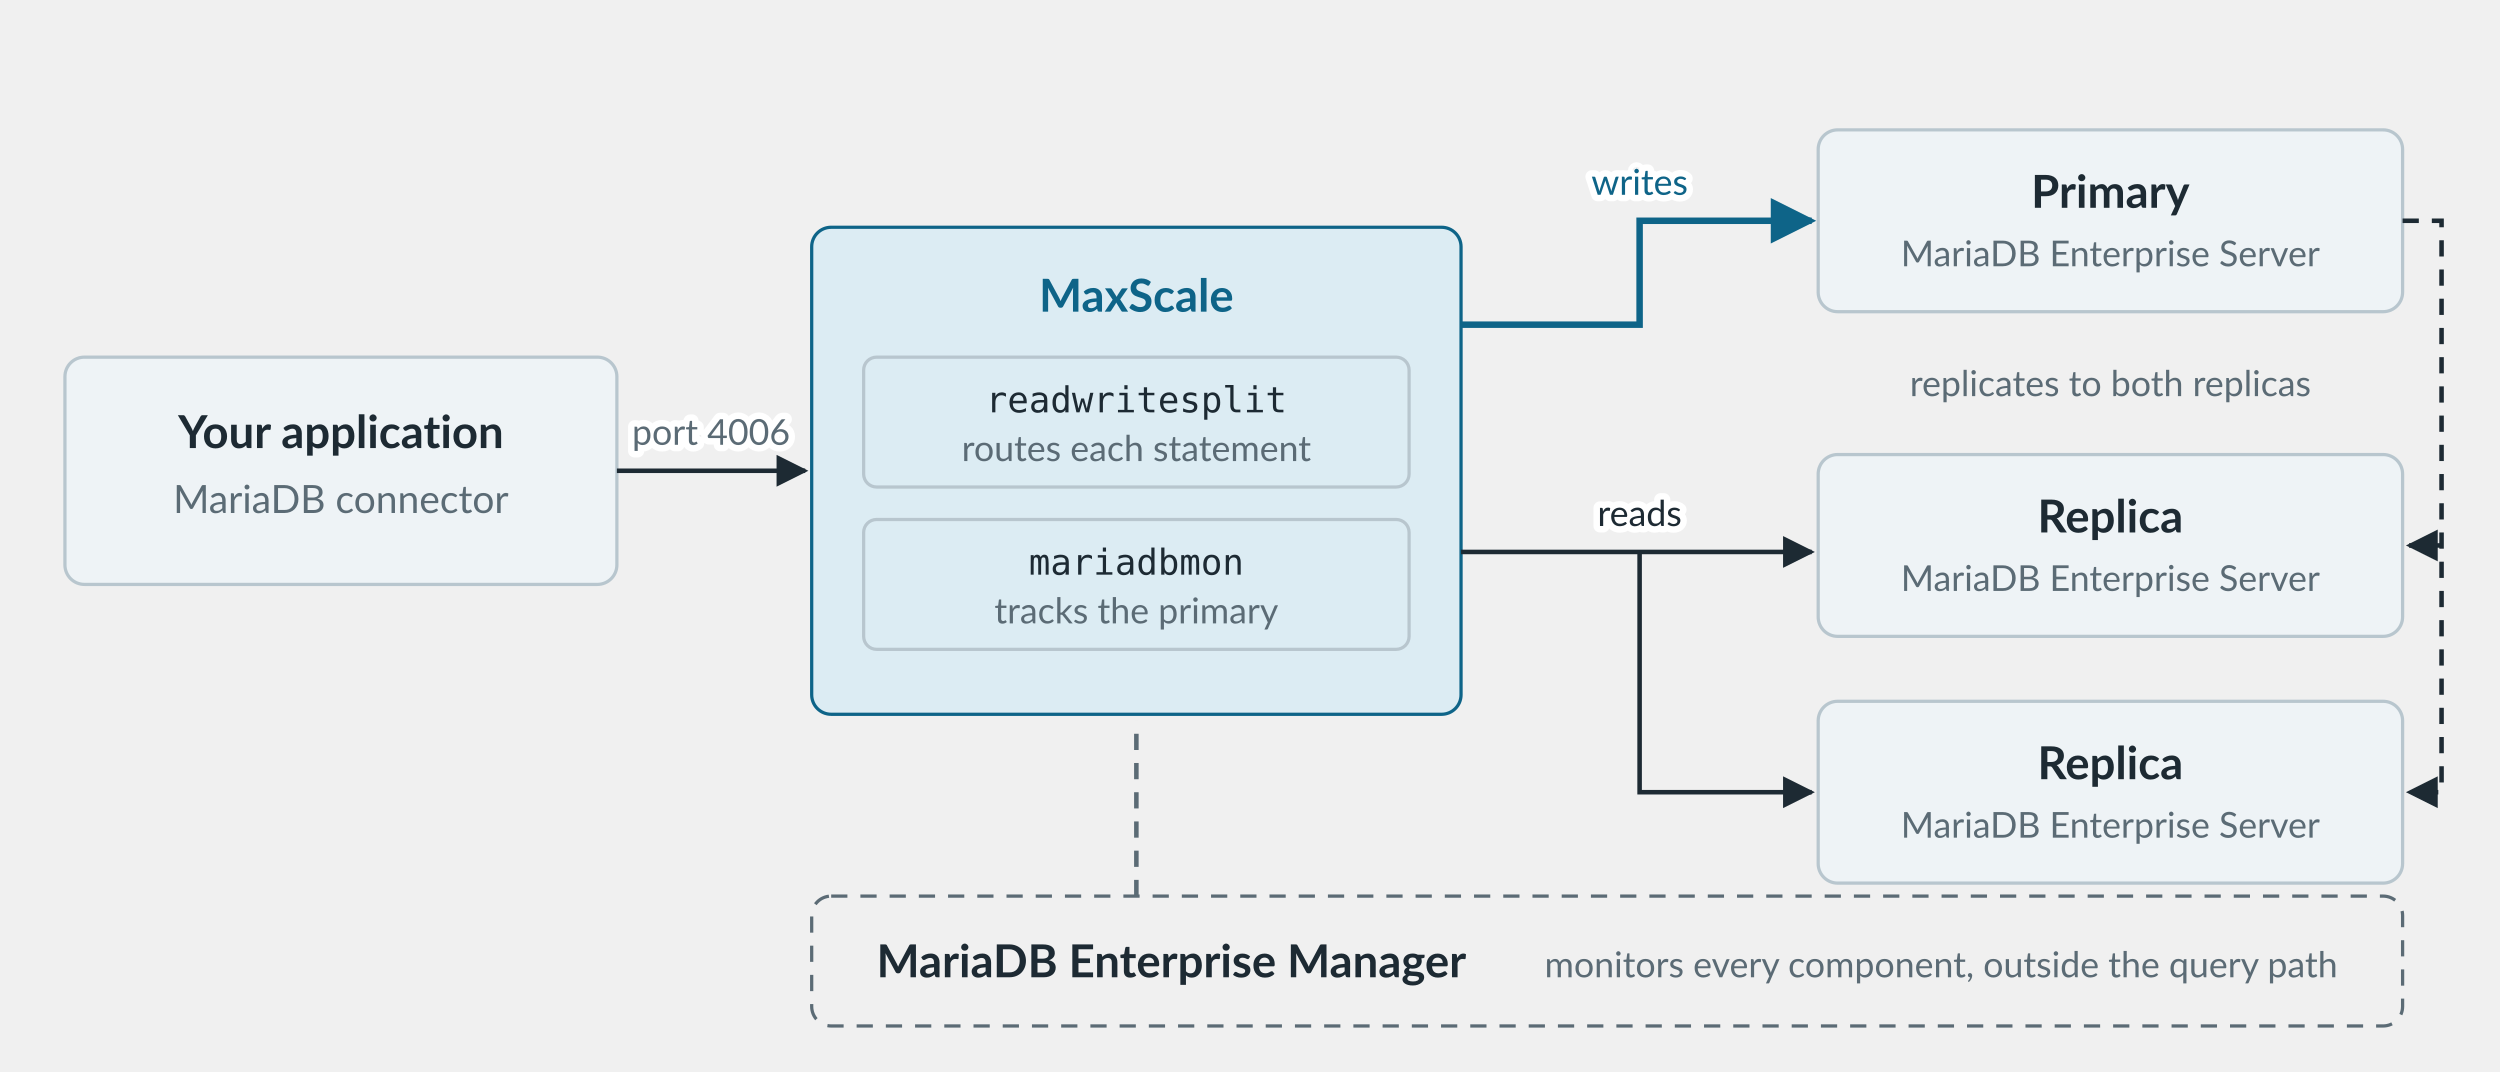
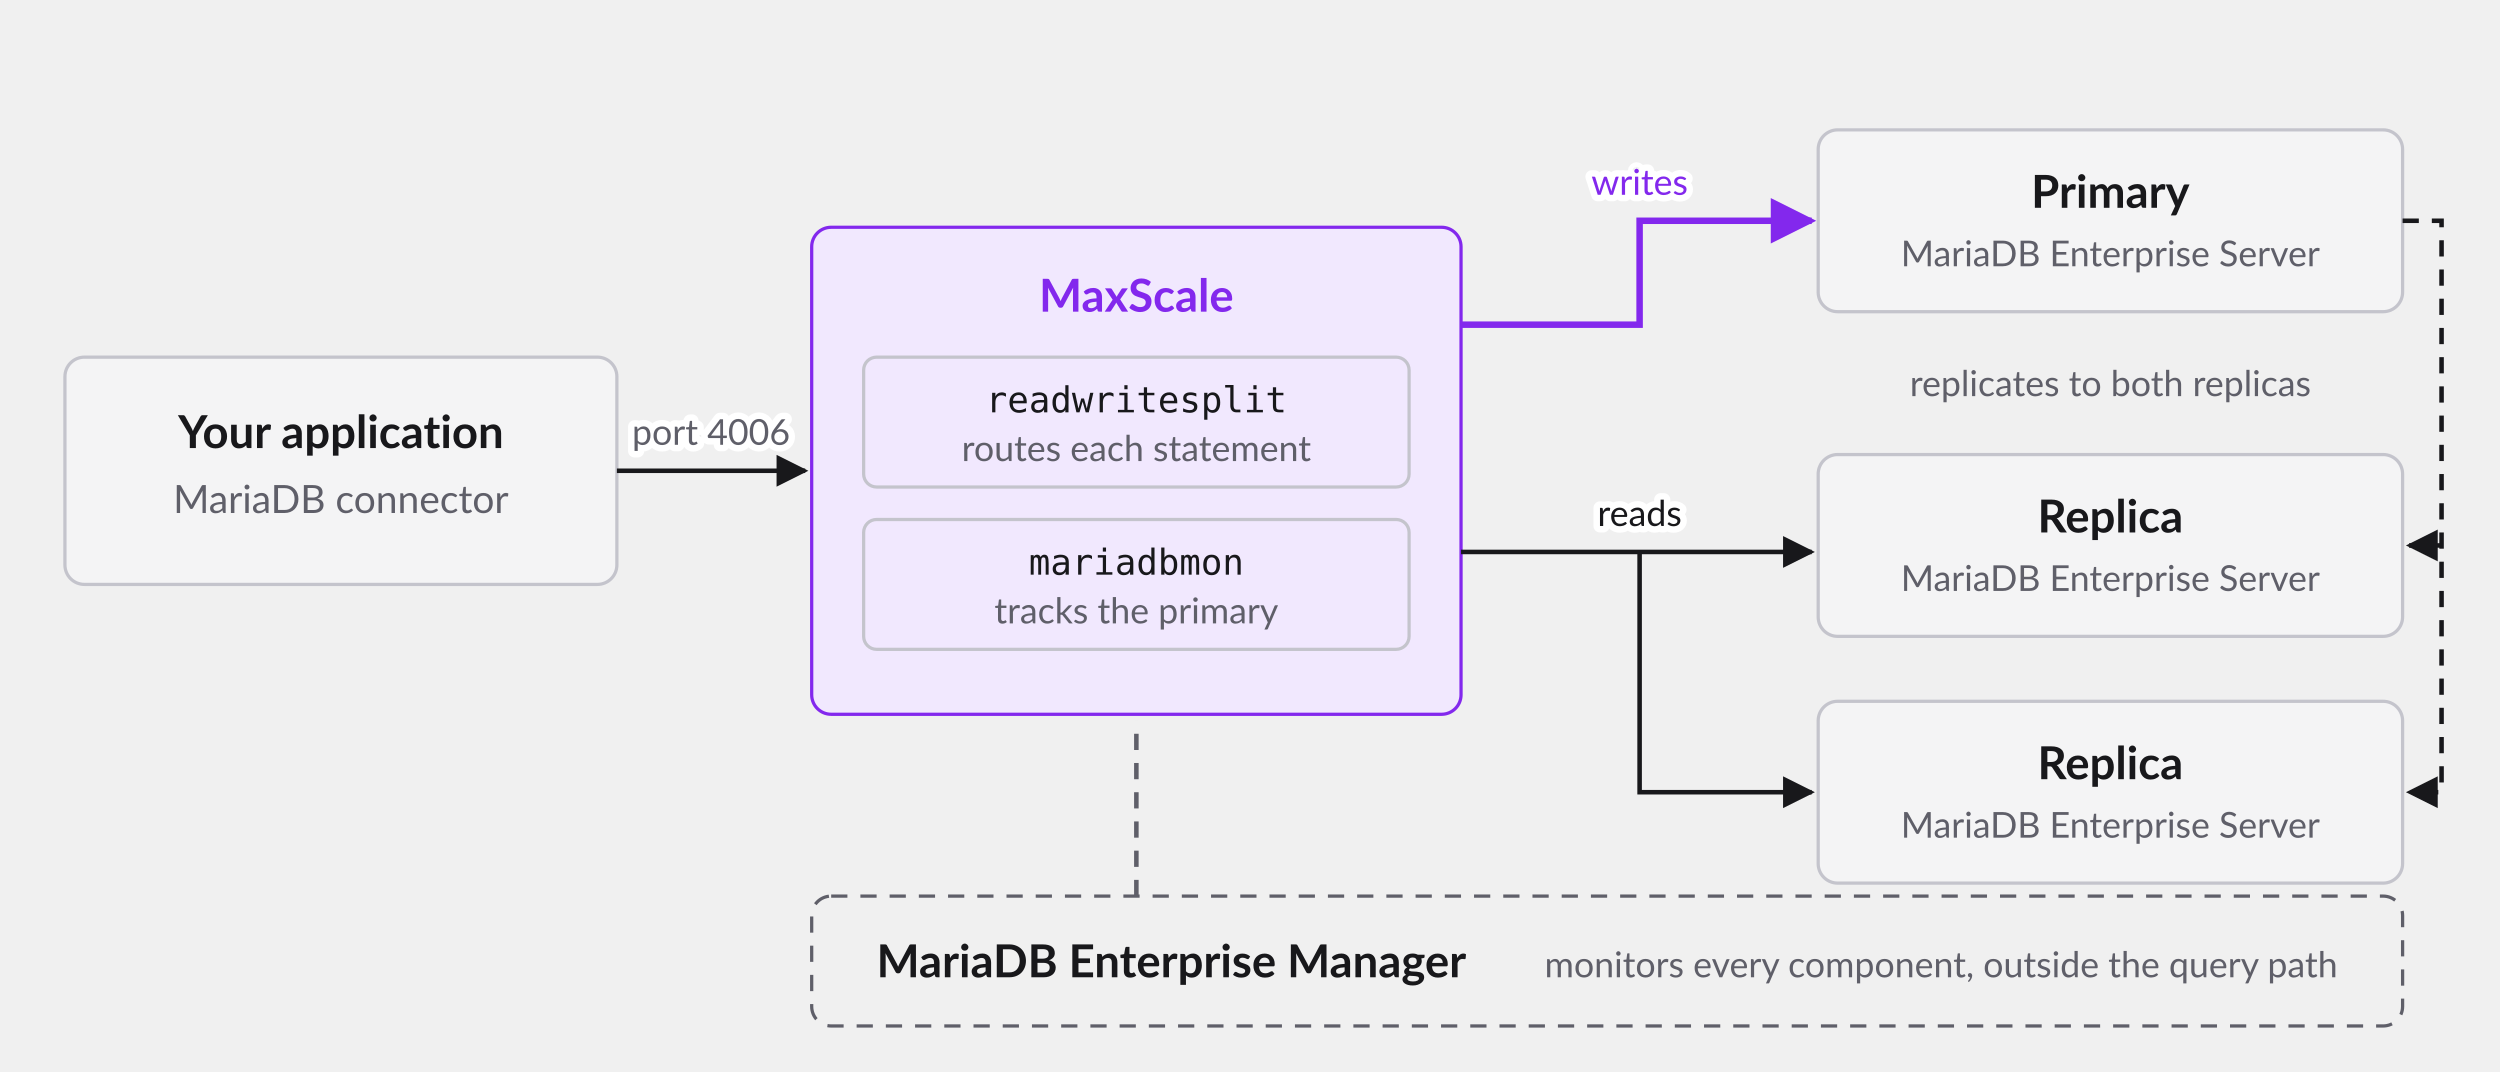
<svg xmlns="http://www.w3.org/2000/svg" width="770" height="330" viewBox="0 0 770 330" role="img" aria-label="Request path in MariaDB Enterprise Platform. Your application connects through a MariaDB connector to MaxScale on port 4006. MaxScale's read/write split service sends writes to the primary server and reads to the replicas, and its monitor tracks which server is primary. The primary replicates to two replicas. MariaDB Enterprise Manager watches every component from outside the query path.">
  <defs>
    <marker id="a" viewBox="0 0 10 10" refX="9" refY="5" markerWidth="7" markerHeight="7" orient="auto-start-reverse">
      <path class="mk" d="M0,0 L10,5 L0,10 z" />
    </marker>
    <marker id="ac" viewBox="0 0 10 10" refX="9" refY="5" markerWidth="7" markerHeight="7" orient="auto-start-reverse">
      <path class="mkacc" d="M0,0 L10,5 L0,10 z" />
    </marker>
  </defs>
  <style>
-   text { fill: #1d2a33; font: 13px Lato, "Helvetica Neue", Arial, sans-serif; }
+   text { fill: #18181b; font: 13px Lato, "Helvetica Neue", Arial, sans-serif; }
  .mono { font-family: "JetBrains Mono", Menlo, Consolas, monospace; font-size: 12px; font-variant-ligatures: none; }
  .t { font-weight: 700; font-size: 14px; } .sm { font-size: 12px; } .xs { font-size: 11px; }
-   .mut { fill: #5b6b75; } .acct { fill: #0E6488; }
-   .box { fill: #eef3f6; stroke: #b8c6ce; } .plain { fill: none; stroke: #b8c6ce; }
-   .accbox { fill: #dcecf3; stroke: #0E6488; } .frame { fill: none; stroke: #5b6b75; stroke-dasharray: 5 4; }
-   .ln { fill: none; stroke: #1d2a33; stroke-width: 1.4; } .dash { stroke-dasharray: 5 4; }
-   .acc { stroke: #0E6488; stroke-width: 2; } .mut-ln { stroke: #5b6b75; }
-   .fillacc { fill: #0E6488; } .fillsoft { fill: #dcecf3; } .fillpanel { fill: #eef3f6; }
+   .mut { fill: #5f5f69; } .acct { fill: #8328ED; }
+   .box { fill: #f4f4f5; stroke: #c4c4cc; } .plain { fill: none; stroke: #c4c4cc; }
+   .accbox { fill: #f1e8fe; stroke: #8328ED; } .frame { fill: none; stroke: #5f5f69; stroke-dasharray: 5 4; }
+   .ln { fill: none; stroke: #18181b; stroke-width: 1.4; } .dash { stroke-dasharray: 5 4; }
+   .acc { stroke: #8328ED; stroke-width: 2; } .mut-ln { stroke: #5f5f69; }
+   .fillacc { fill: #8328ED; } .fillsoft { fill: #f1e8fe; } .fillpanel { fill: #f4f4f5; }
  .halo { paint-order: stroke; stroke: #ffffff; stroke-width: 4px; stroke-linejoin: round; }
  .on { fill: #ffffff; } .cmd { font-size: 10.5px; font-variant-ligatures: none; }
-   .mk { fill: #1d2a33; } .mkacc { fill: #0E6488; }
+   .mk { fill: #18181b; } .mkacc { fill: #8328ED; }
</style>
  <rect class="box" x="20" y="110" width="170" height="70" rx="6" />
  <text class="t" x="105" y="138" text-anchor="middle">Your application</text>
  <text class="sm mut" x="105" y="158" text-anchor="middle">MariaDB connector</text>
  <line class="ln" x1="190" y1="145" x2="248" y2="145" marker-end="url(#a)" />
  <text class="xs mut halo" x="219" y="137" text-anchor="middle">port 4006</text>
  <rect class="accbox" x="250" y="70" width="200" height="150" rx="6" />
  <text class="t acct" x="350" y="96" text-anchor="middle">MaxScale</text>
  <rect class="plain" x="266" y="110" width="168" height="40" rx="4" />
  <text class="mono xs" x="350" y="127" text-anchor="middle">readwritesplit</text>
  <text class="xs mut" x="350" y="142" text-anchor="middle">routes each statement</text>
  <rect class="plain" x="266" y="160" width="168" height="40" rx="4" />
  <text class="mono xs" x="350" y="177" text-anchor="middle">mariadbmon</text>
  <text class="xs mut" x="350" y="192" text-anchor="middle">tracks the primary</text>
  <rect class="box" x="560" y="40" width="180" height="56" rx="6" />
  <text class="t" x="650" y="64" text-anchor="middle">Primary</text>
  <text class="xs mut" x="650" y="82" text-anchor="middle">MariaDB Enterprise Server</text>
  <rect class="box" x="560" y="140" width="180" height="56" rx="6" />
  <text class="t" x="650" y="164" text-anchor="middle">Replica</text>
  <text class="xs mut" x="650" y="182" text-anchor="middle">MariaDB Enterprise Server</text>
  <rect class="box" x="560" y="216" width="180" height="56" rx="6" />
  <text class="t" x="650" y="240" text-anchor="middle">Replica</text>
  <text class="xs mut" x="650" y="258" text-anchor="middle">MariaDB Enterprise Server</text>
  <path class="ln acc" d="M450,100 H505 V68 H558" marker-end="url(#ac)" />
  <text class="xs acct halo" x="505" y="60" text-anchor="middle">writes</text>
  <path class="ln" d="M450,170 H558" marker-end="url(#a)" />
  <path class="ln" d="M505,170 V244 H558" marker-end="url(#a)" />
  <text class="xs halo" x="505" y="162" text-anchor="middle">reads</text>
  <path class="ln dash" d="M740,68 H752 V244 H742" marker-end="url(#a)" />
  <path class="ln dash" d="M752,168 H742" marker-end="url(#a)" />
  <text class="xs mut" x="650" y="122" text-anchor="middle">replicates to both replicas</text>
  <rect class="frame" x="250" y="276" width="490" height="40" rx="6" />
  <text class="t" x="270" y="301">MariaDB Enterprise Manager</text>
  <text class="xs mut" x="720" y="301" text-anchor="end">monitors every component, outside the query path</text>
  <line class="ln dash mut-ln" x1="350" y1="276" x2="350" y2="222" />
</svg>
